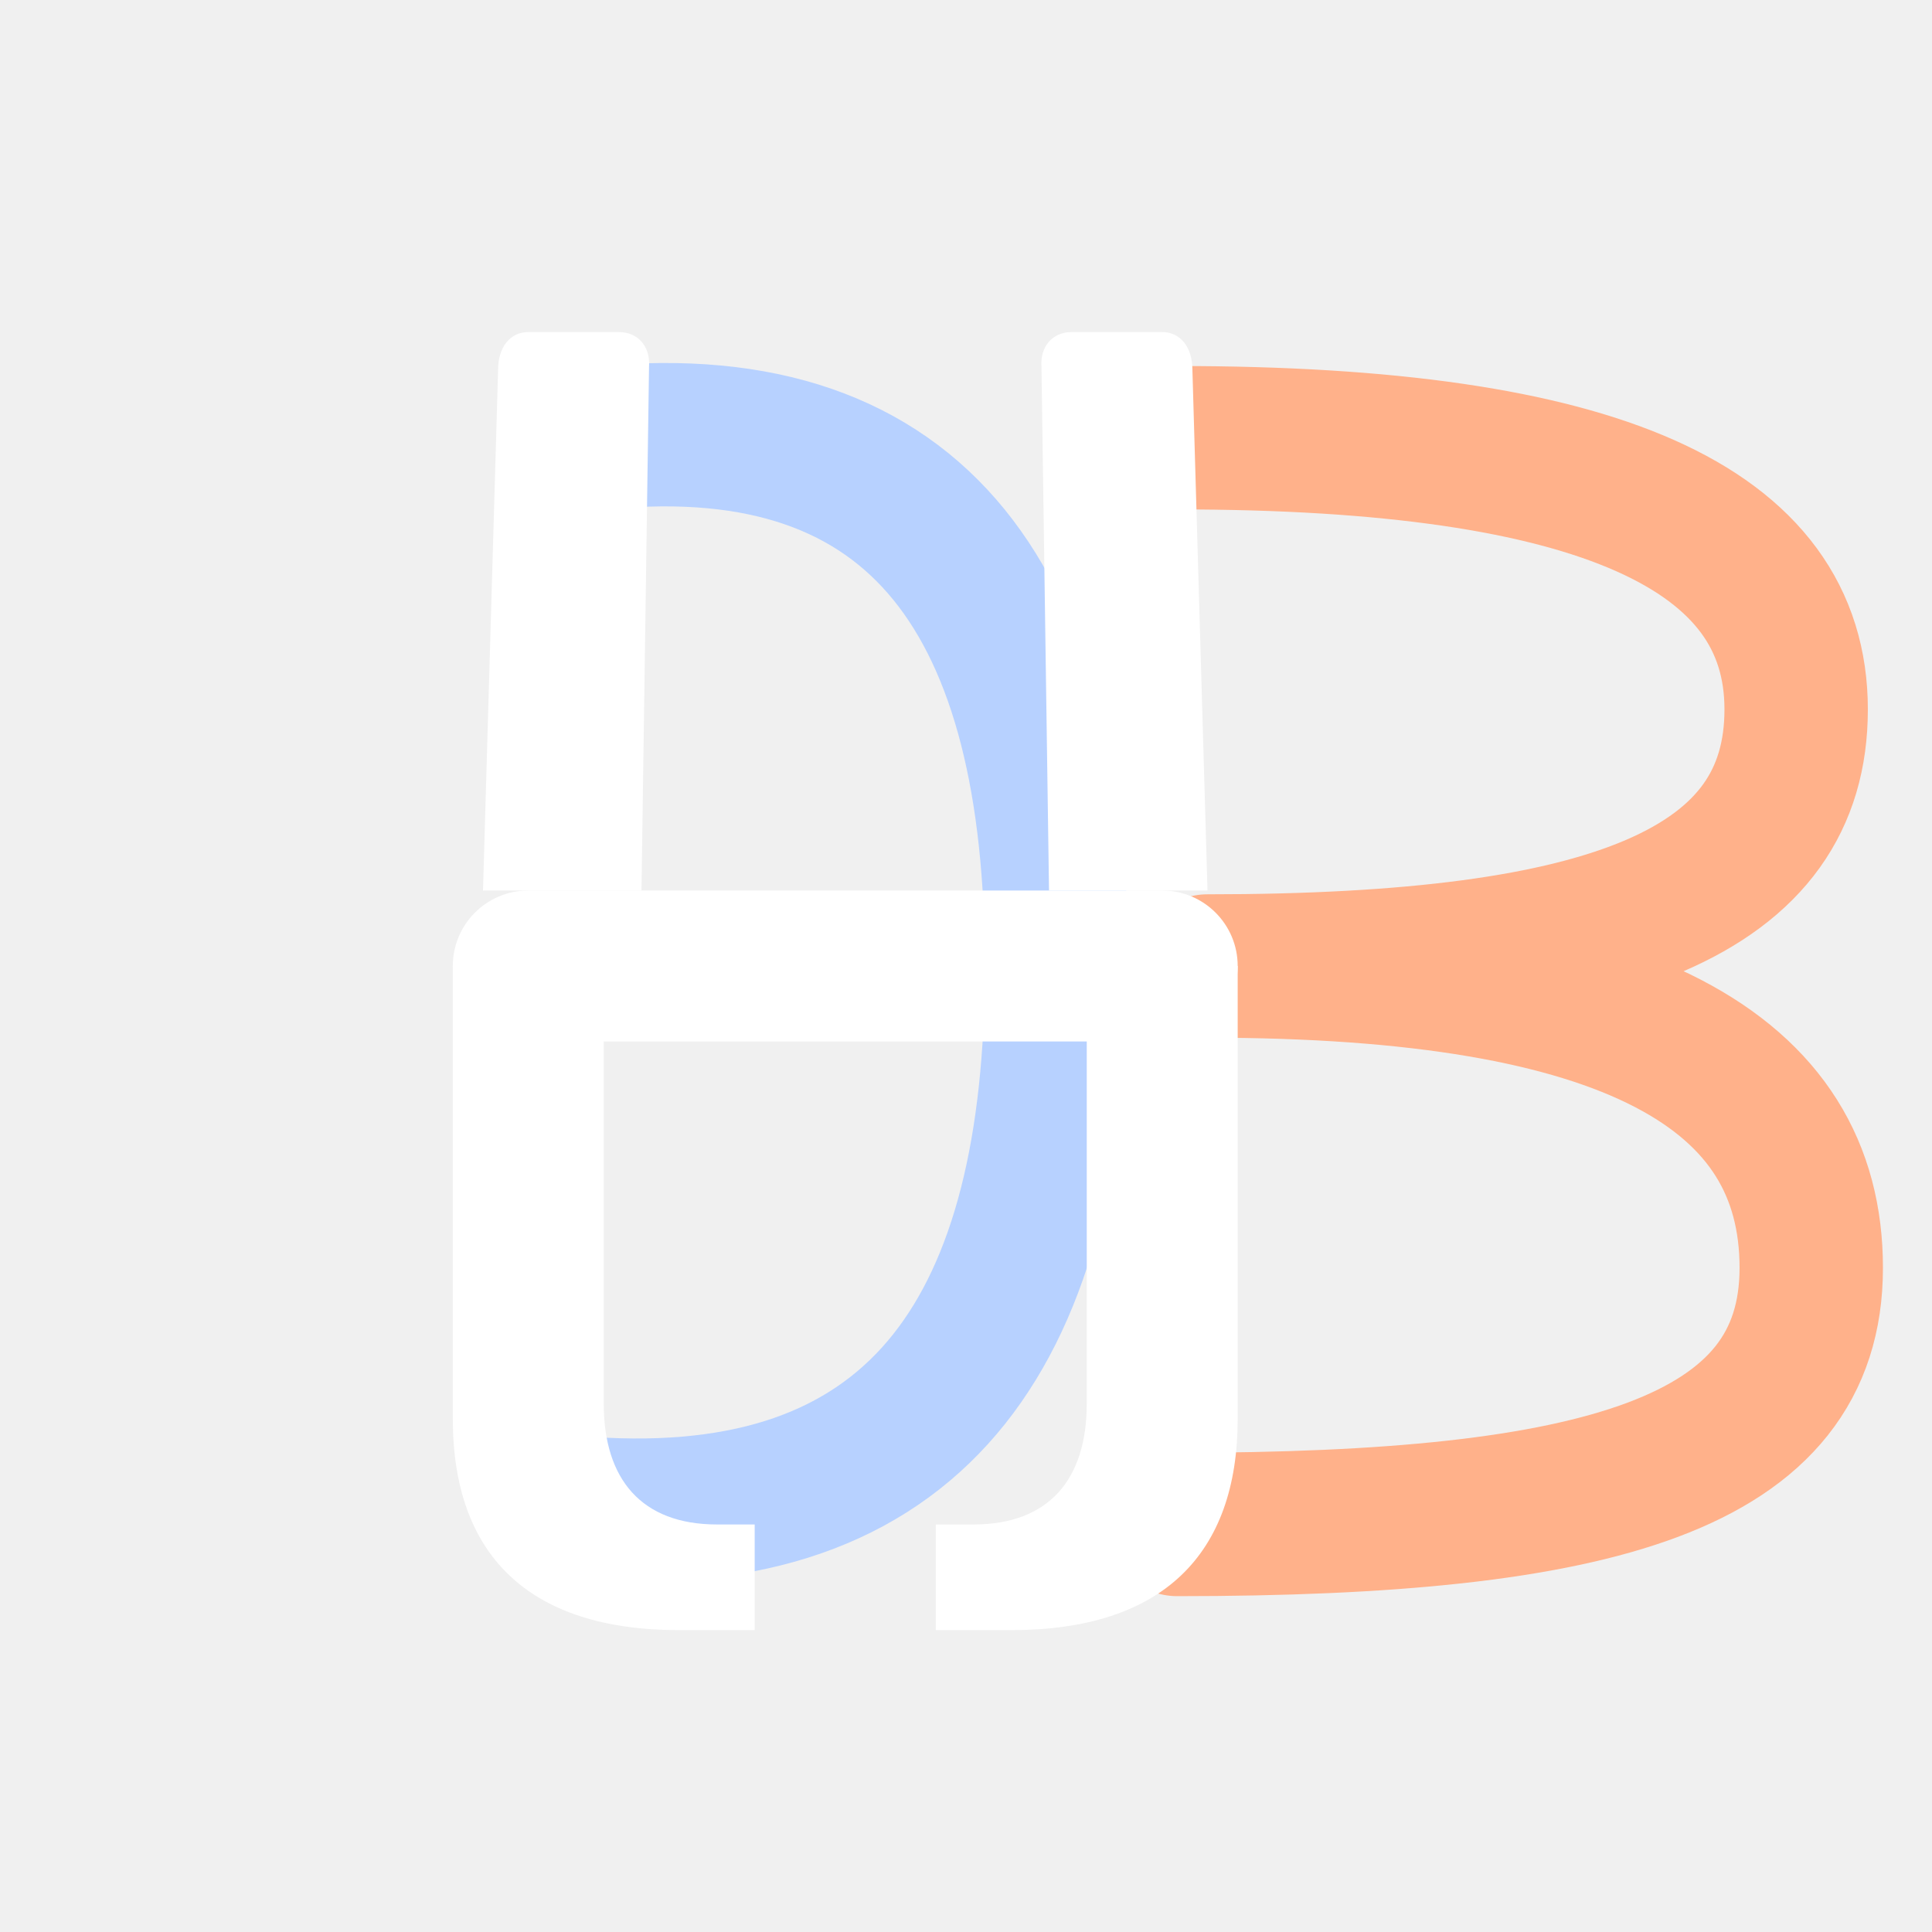
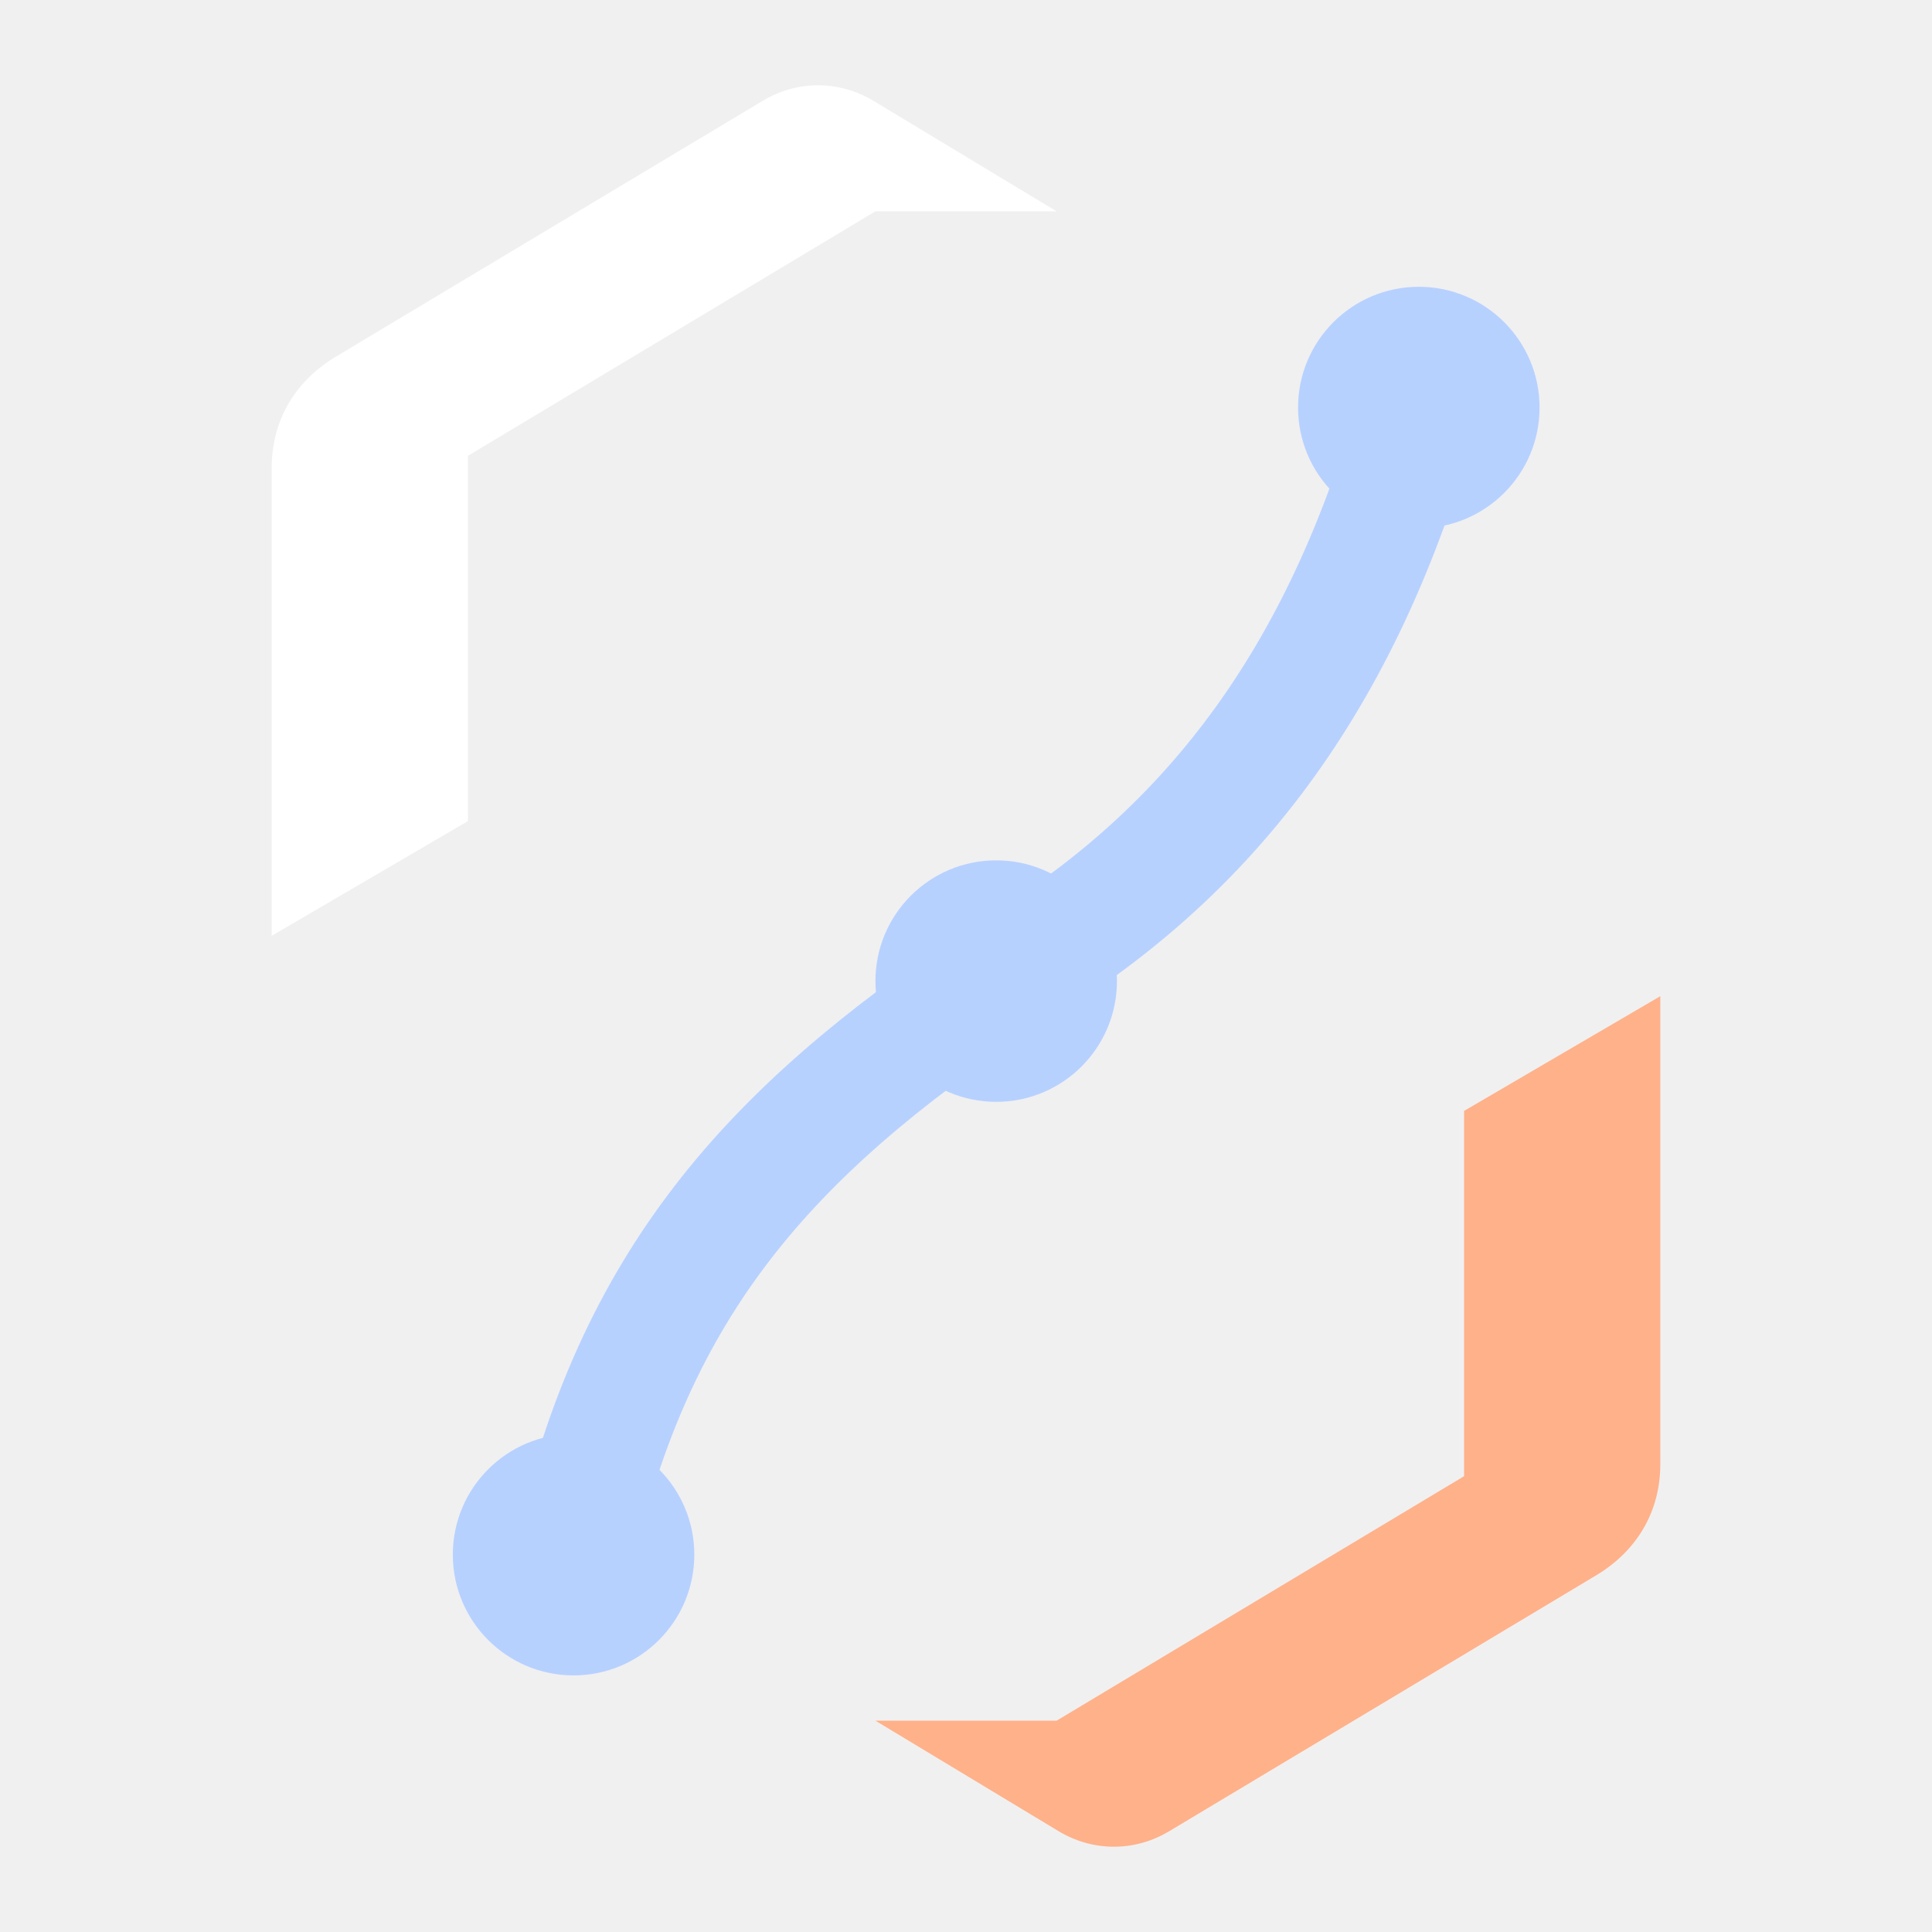
<svg xmlns="http://www.w3.org/2000/svg" width="128" height="128" viewBox="0 0 128 128" role="img" aria-label="DHB-XR">
-   <path d="M40 29C61 27 70 40 70 64C70 88 61 101 40 100" fill="none" stroke="#B7D1FF" stroke-width="9.5" stroke-linecap="round" />
-   <path d="M78 29C106 29 119 35 119 47C119 59 107 64 80 64C108 64 120 71 120 84C120 97 106 101 78 101" fill="none" stroke="#FFB18A" stroke-width="9.5" stroke-linecap="round" stroke-linejoin="round" />
-   <g fill="#FFFFFF">
-     <rect x="30" y="59" width="52" height="10" rx="5" />
-     <path d="M30 64H40V93C40 98 42.5 101 47.5 101H50V108H45C35 108 30 103 30 94ZM72 64H82V94C82 103 77 108 67 108H62V101H64.5C69.5 101 72 98 72 93Z" />
-     <path d="M35 22H41C42.3 22 43.1 23 43 24.3L42.5 59H32L33 24.5C33 23 33.8 22 35 22ZM71 22H77C78.2 22 79 23 79 24.5L80 59H69.5L69 24.3C68.9 23 69.7 22 71 22Z" />
-   </g>
+   <path d="M18 62V31C18 27.8 19.6 25.2 22.3 23.6L50.5 6.7C52.8 5.3 55.6 5.3 57.9 6.7L70 14H58L31 30.2V54.4Z" fill="#FFFFFF" />
+   <path d="M110 66V97C110 100.2 108.4 102.8 105.7 104.4L77.5 121.3C75.2 122.7 72.4 122.7 70.1 121.3L58 114H70L97 97.8V73.6Z" fill="#FFB18A" />
+   <path d="M38 103C42 85 51 75 66 65C80 57 89 45 94 27" fill="none" stroke="#B7D1FF" stroke-width="8" stroke-linecap="round" />
+   <circle cx="38" cy="103" r="8" fill="#B7D1FF" />
+   <circle cx="66" cy="65" r="8" fill="#B7D1FF" />
+   <circle cx="94" cy="27" r="8" fill="#B7D1FF" />
</svg>
